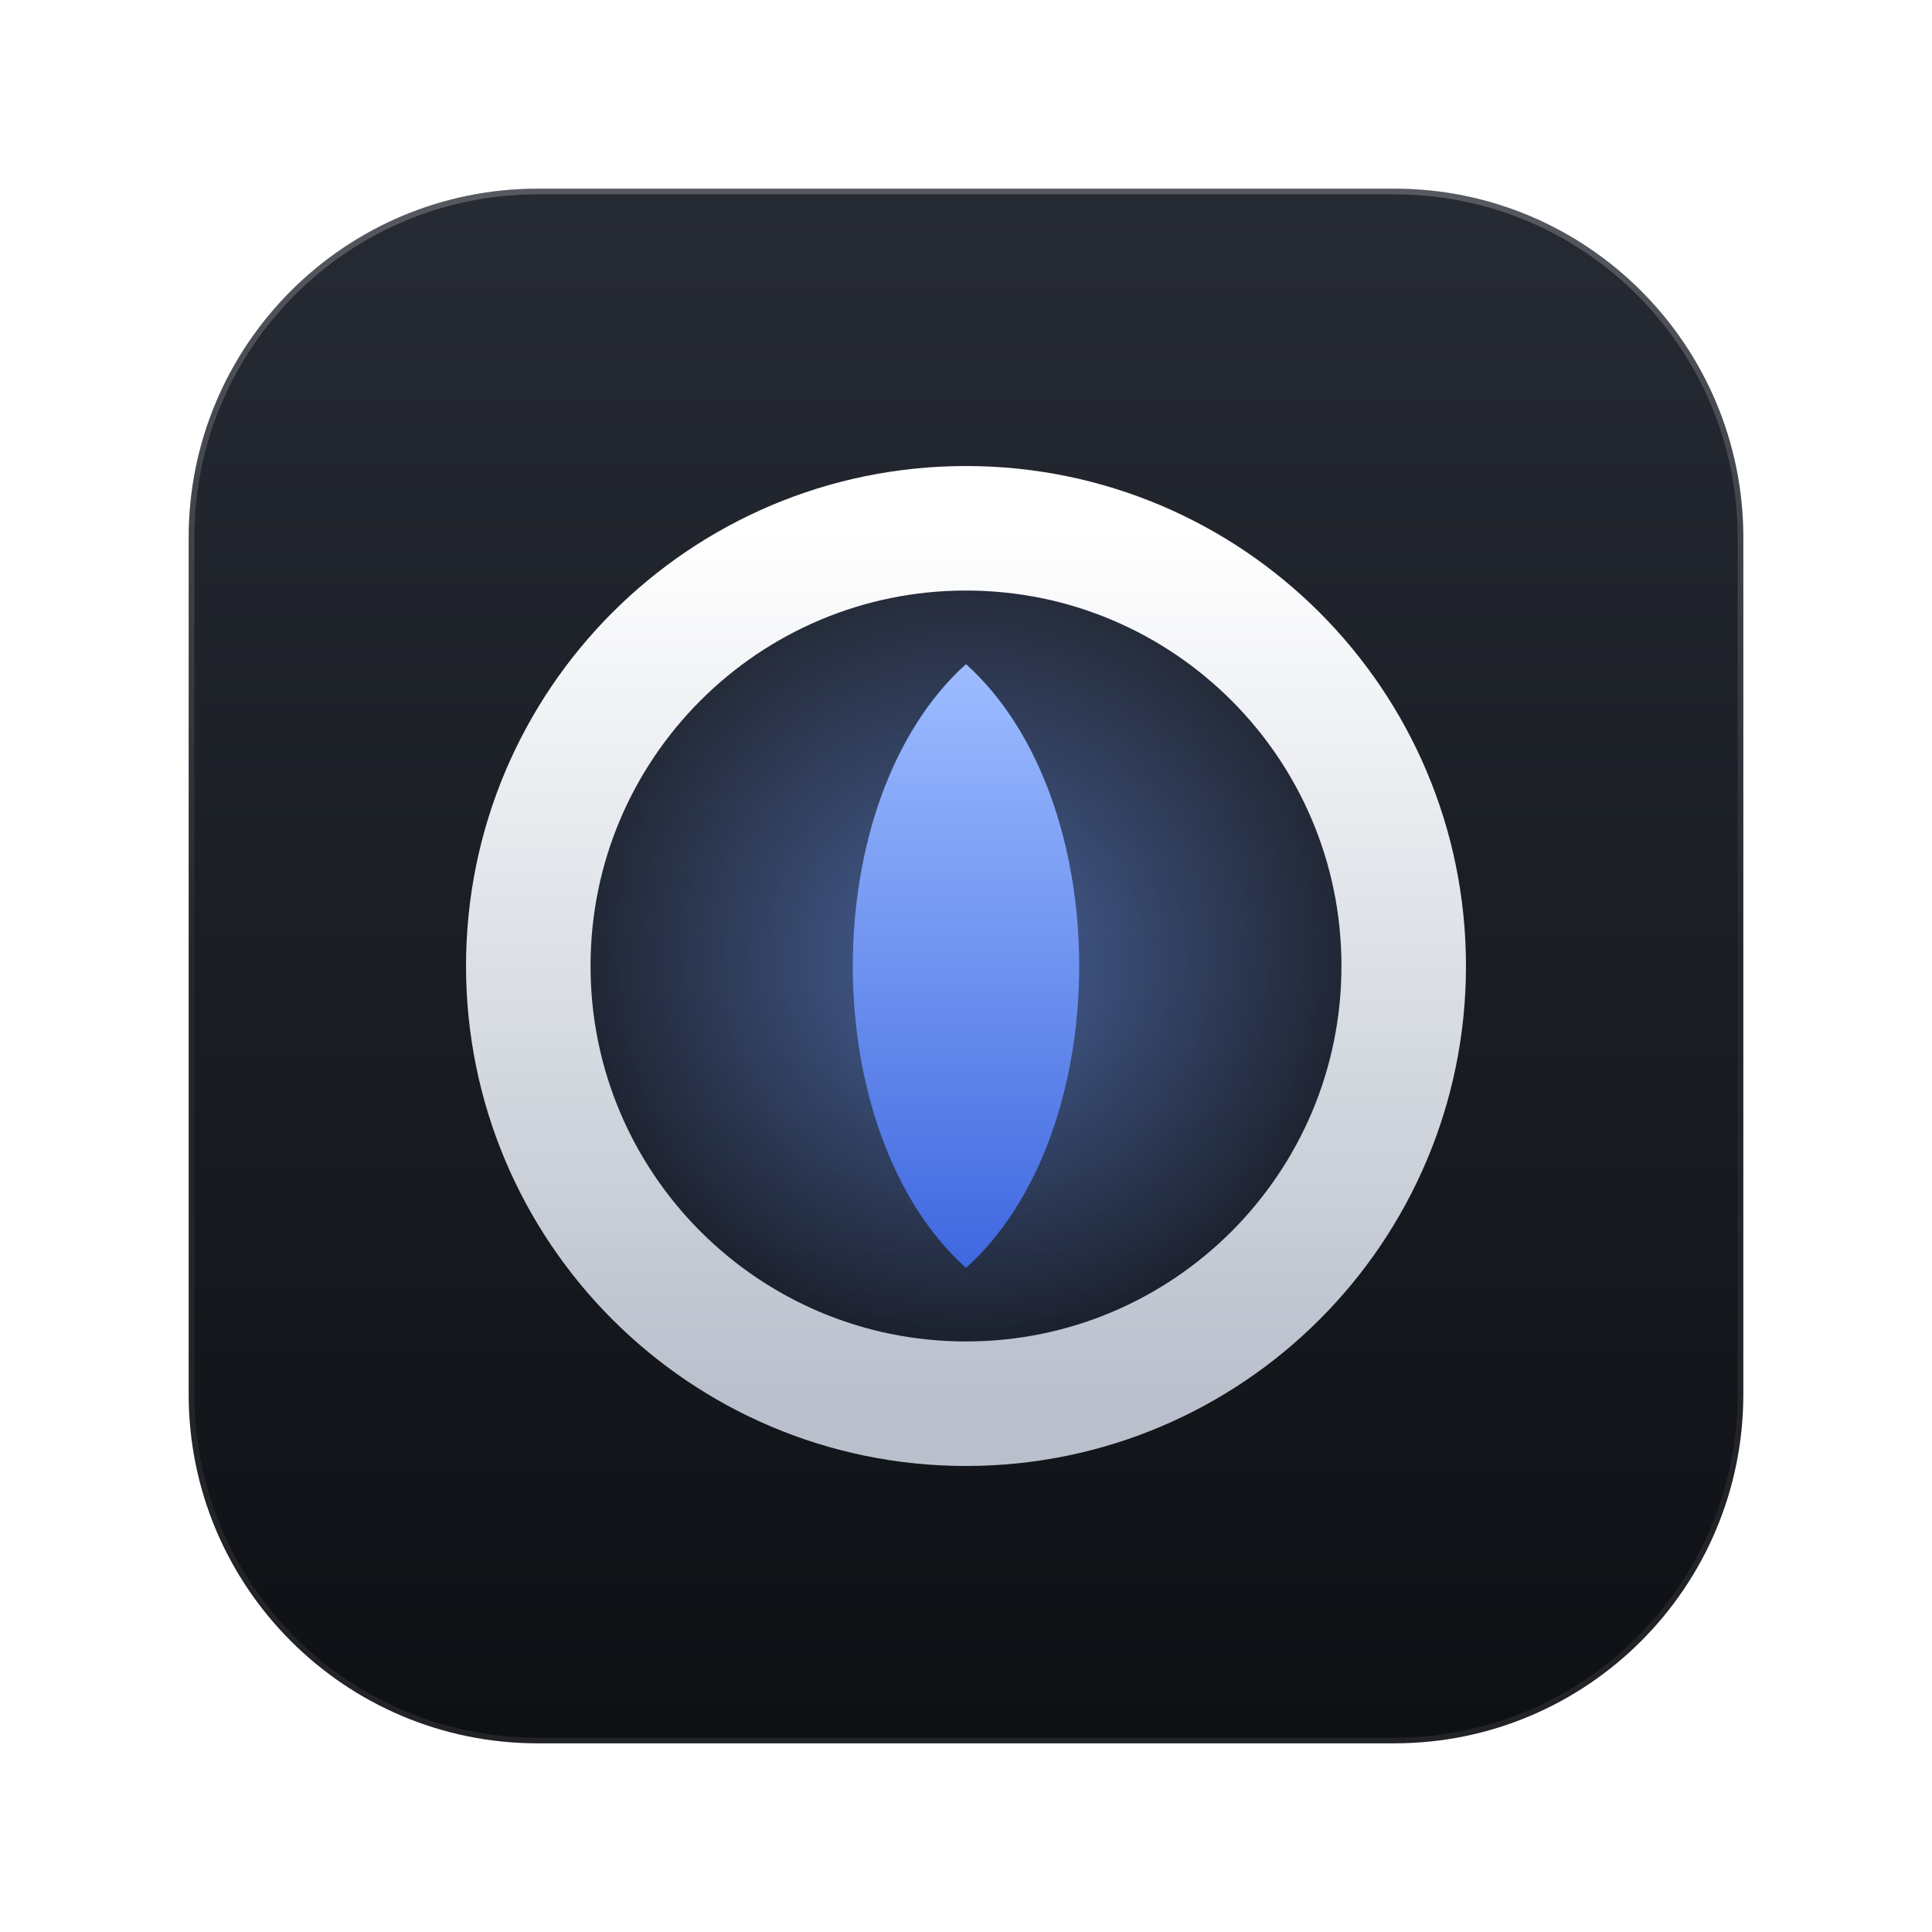
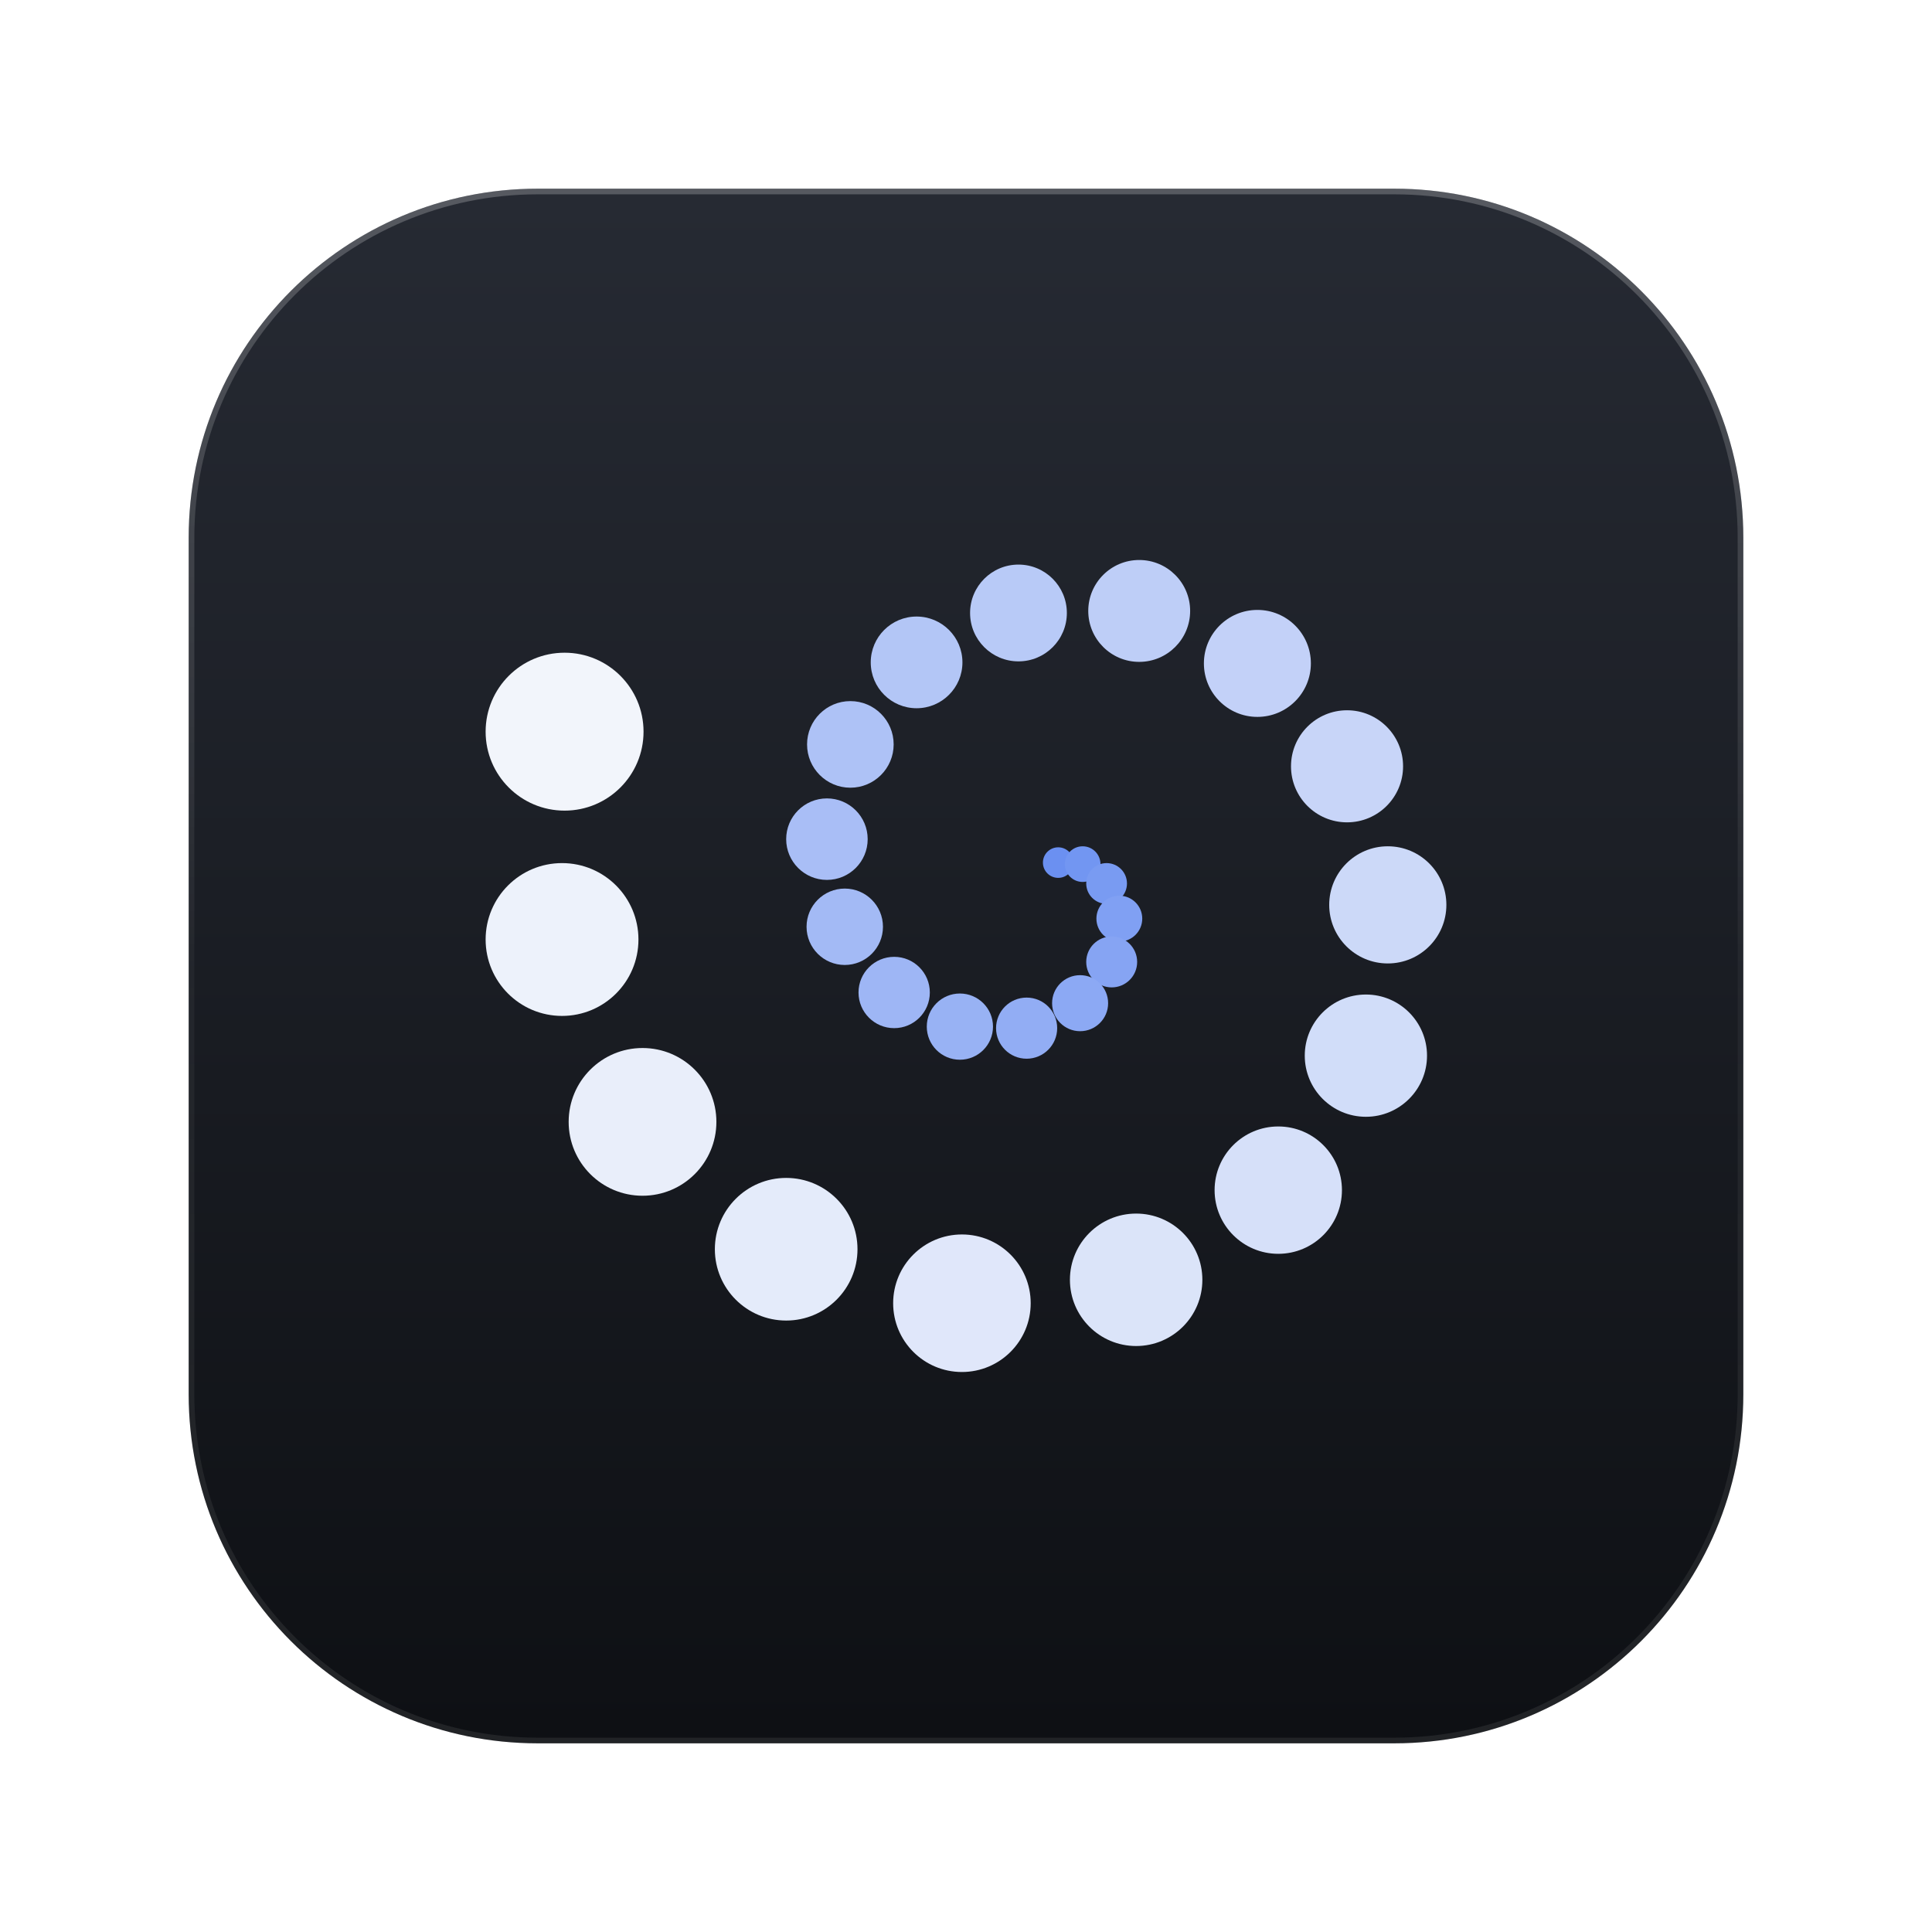
<svg xmlns="http://www.w3.org/2000/svg" viewBox="0 0 1024 1024">
  <defs>
    <linearGradient id="bg" x1="0" y1="0" x2="0" y2="1">
      <stop offset="0" stop-color="#262a33" />
      <stop offset="1" stop-color="#0e1014" />
    </linearGradient>
    <linearGradient id="rim" x1="0" y1="0" x2="0" y2="1">
      <stop offset="0" stop-color="#fff" stop-opacity=".22" />
      <stop offset=".5" stop-color="#fff" stop-opacity=".04" />
      <stop offset="1" stop-color="#fff" stop-opacity=".08" />
    </linearGradient>
-     <linearGradient id="ring" x1="0" y1="0" x2="0" y2="1">
-       <stop offset="0" stop-color="#ffffff" />
-       <stop offset="1" stop-color="#b9c0cc" />
-     </linearGradient>
-     <linearGradient id="pupil" x1="0" y1="0" x2="0" y2="1">
-       <stop offset="0" stop-color="#9dbcff" />
-       <stop offset="1" stop-color="#3f68e0" />
-     </linearGradient>
-     <radialGradient id="glow" cx=".5" cy=".5" r=".5">
-       <stop offset="0" stop-color="#6e9bff" stop-opacity=".55" />
-       <stop offset="1" stop-color="#6e9bff" stop-opacity="0" />
-     </radialGradient>
  </defs>
  <rect x="100" y="100" width="824" height="824" rx="185" fill="url(#bg)" />
  <rect x="101.5" y="101.5" width="821" height="821" rx="183.5" fill="none" stroke="url(#rim)" stroke-width="3" />
-   <circle cx="512" cy="512" r="230" fill="url(#glow)" />
-   <circle cx="512" cy="512" r="232" fill="none" stroke="url(#ring)" stroke-width="66" />
-   <path d="M512 352C592 424 592 600 512 672 432 600 432 424 512 352Z" fill="url(#pupil)" />
+   <g transform="translate(512 512) scale(27) translate(-12 -12)">
+     <circle cx="13.81" cy="9.97" r="0.30" fill="#6b90f1" />
+     <circle cx="14.29" cy="10.00" r="0.35" fill="#7296f2" />
+     <circle cx="14.76" cy="10.38" r="0.40" fill="#799bf2" />
+     <circle cx="15.01" cy="11.07" r="0.45" fill="#80a0f3" />
+     <circle cx="14.86" cy="11.92" r="0.50" fill="#86a4f3" />
+     <circle cx="14.24" cy="12.73" r="0.55" fill="#8ca9f4" />
+     <circle cx="13.19" cy="13.22" r="0.60" fill="#92adf4" />
+     <circle cx="11.88" cy="13.19" r="0.65" fill="#98b2f4" />
+     <circle cx="10.59" cy="12.52" r="0.70" fill="#9eb6f5" />
+     <circle cx="9.62" cy="11.23" r="0.75" fill="#a3baf5" />
+     <circle cx="9.27" cy="9.51" r="0.80" fill="#a9bef6" />
+     <circle cx="9.73" cy="7.65" r="0.85" fill="#aec2f6" />
+     <circle cx="11.03" cy="6.04" r="0.90" fill="#b3c6f6" />
+     <circle cx="13.03" cy="5.07" r="0.95" fill="#b8caf7" />
+     <circle cx="15.40" cy="5.03" r="1.00" fill="#becef7" />
+     <circle cx="17.72" cy="6.06" r="1.05" fill="#c3d1f8" />
+     <circle cx="19.48" cy="8.08" r="1.10" fill="#c8d5f8" />
+     <circle cx="20.28" cy="10.80" r="1.15" fill="#ccd9f8" />
+     <circle cx="19.85" cy="13.76" r="1.20" fill="#d1ddf9" />
+     <circle cx="18.13" cy="16.40" r="1.25" fill="#d6e0f9" />
+     <circle cx="15.34" cy="18.16" r="1.30" fill="#dbe4f9" />
+     <circle cx="11.92" cy="18.62" r="1.35" fill="#e0e7fa" />
+     <circle cx="8.47" cy="17.56" r="1.40" fill="#e4ebfa" />
+     <circle cx="5.65" cy="15.06" r="1.45" fill="#e9eefa" />
+     <circle cx="4.07" cy="11.48" r="1.50" fill="#edf2fb" />
+     <circle cx="4.12" cy="7.40" r="1.55" fill="#f2f5fb" />
+   </g>
</svg>
